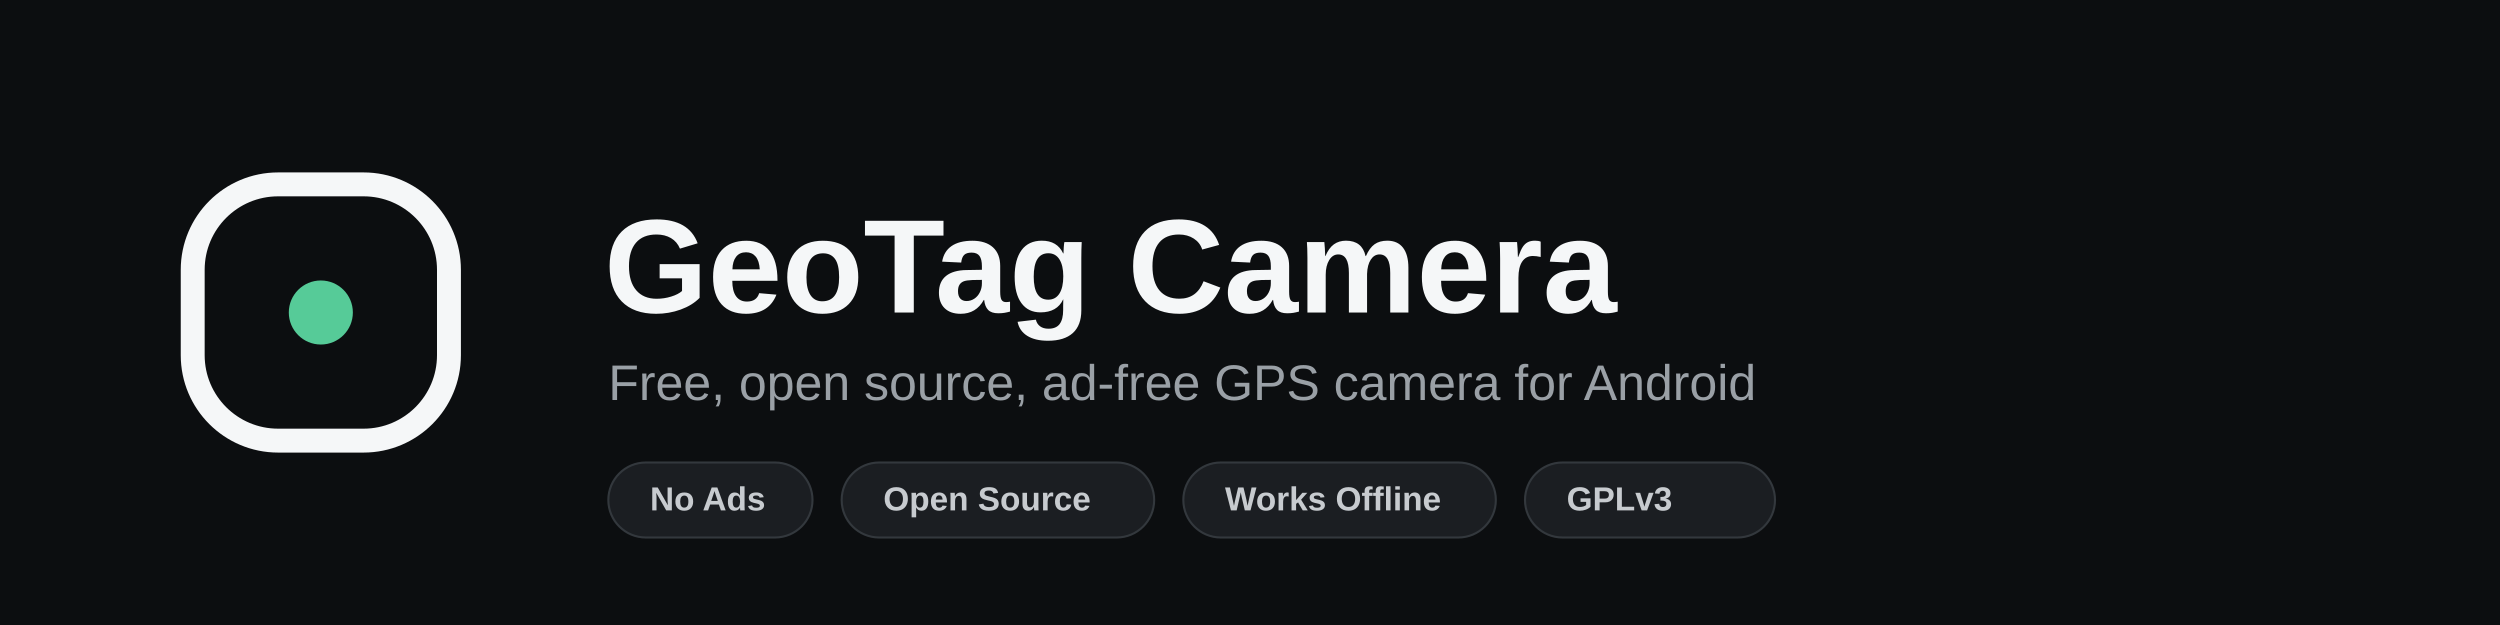
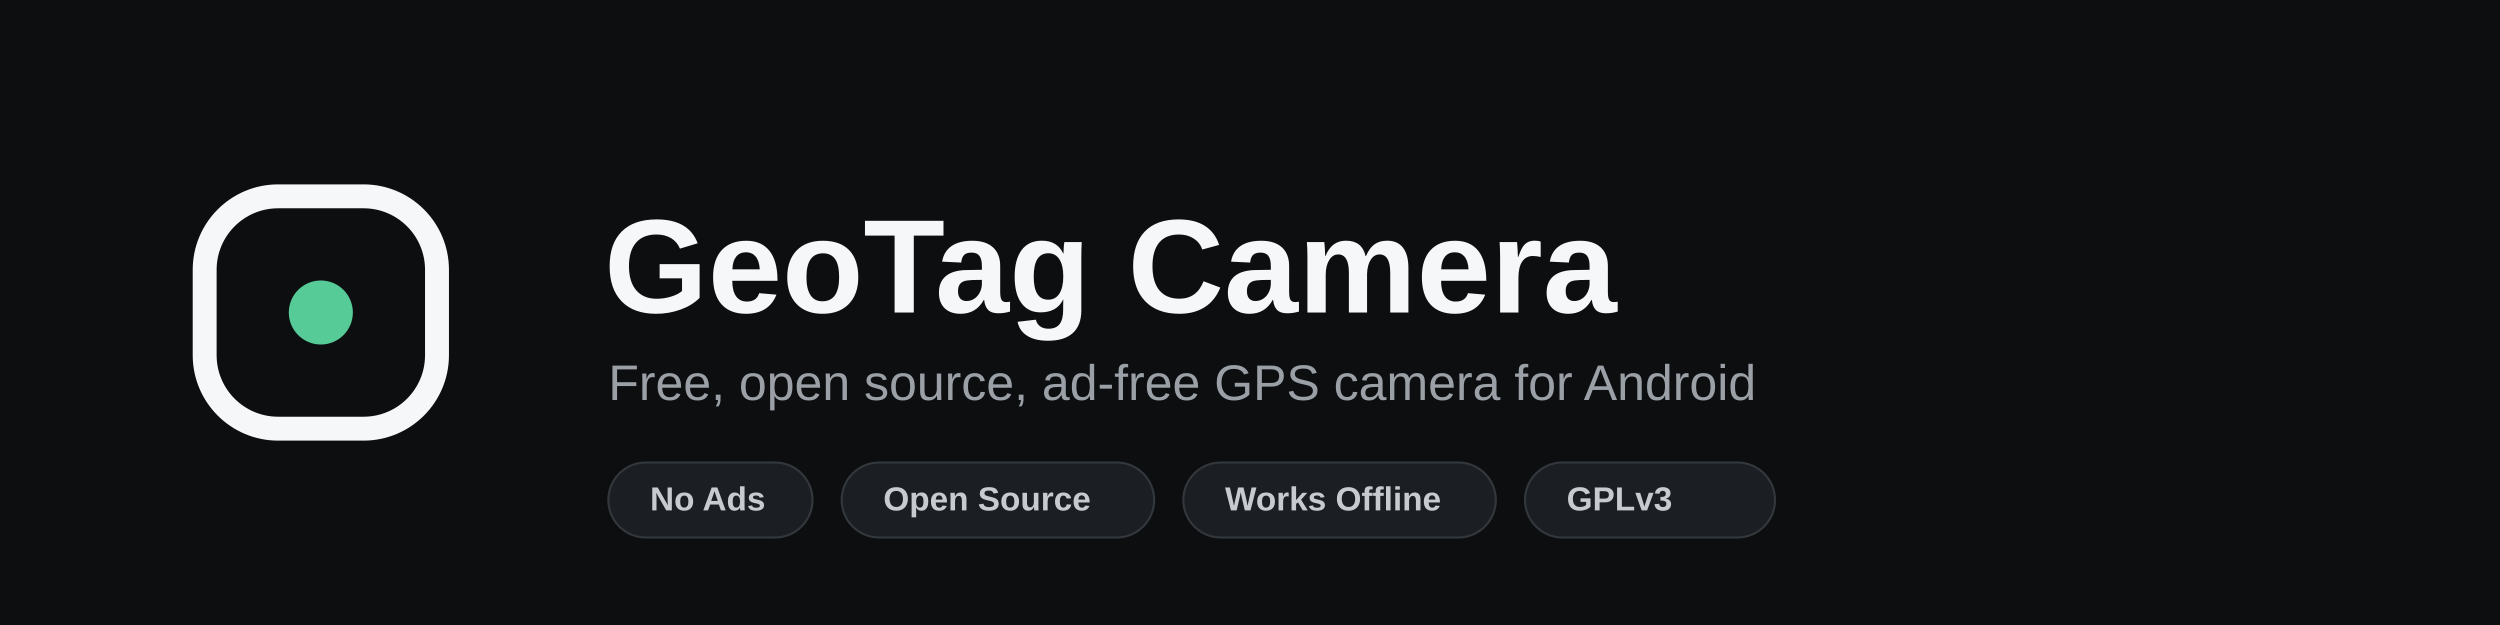
<svg xmlns="http://www.w3.org/2000/svg" viewBox="0 0 1200 300" width="1200" height="300" role="img" aria-label="GeoTag Camera">
  <rect width="1200" height="300" fill="#0C0E10" />
  <g transform="translate(72,68) scale(0.82)">
-     <rect x="25" y="25" width="150" height="150" rx="50" fill="none" stroke="#F5F7F8" stroke-width="14" />
+     <rect x="32" y="32" width="136" height="136" rx="43" fill="none" stroke="#F5F7F8" stroke-width="14" />
    <circle cx="100" cy="100" r="18.75" fill="#56CB98" />
  </g>
  <text x="290" y="150" font-family="Arial, Helvetica, sans-serif" font-size="64" font-weight="800" fill="#F5F7F8">GeoTag Camera</text>
  <text x="292" y="192" font-family="Arial, Helvetica, sans-serif" font-size="24" fill="#9AA0A6">Free, open source, ad-free GPS camera for Android</text>
  <g font-family="Arial, Helvetica, sans-serif" font-size="16" font-weight="600" fill="#C7CBCF">
    <rect x="292" y="222" width="98" height="36" rx="18" fill="#1B1E22" stroke="#33383D" />
    <text x="312" y="245">No Ads</text>
    <rect x="404" y="222" width="150" height="36" rx="18" fill="#1B1E22" stroke="#33383D" />
    <text x="424" y="245">Open Source</text>
    <rect x="568" y="222" width="150" height="36" rx="18" fill="#1B1E22" stroke="#33383D" />
    <text x="588" y="245">Works Offline</text>
    <rect x="732" y="222" width="120" height="36" rx="18" fill="#1B1E22" stroke="#33383D" />
    <text x="752" y="245">GPLv3</text>
  </g>
</svg>
